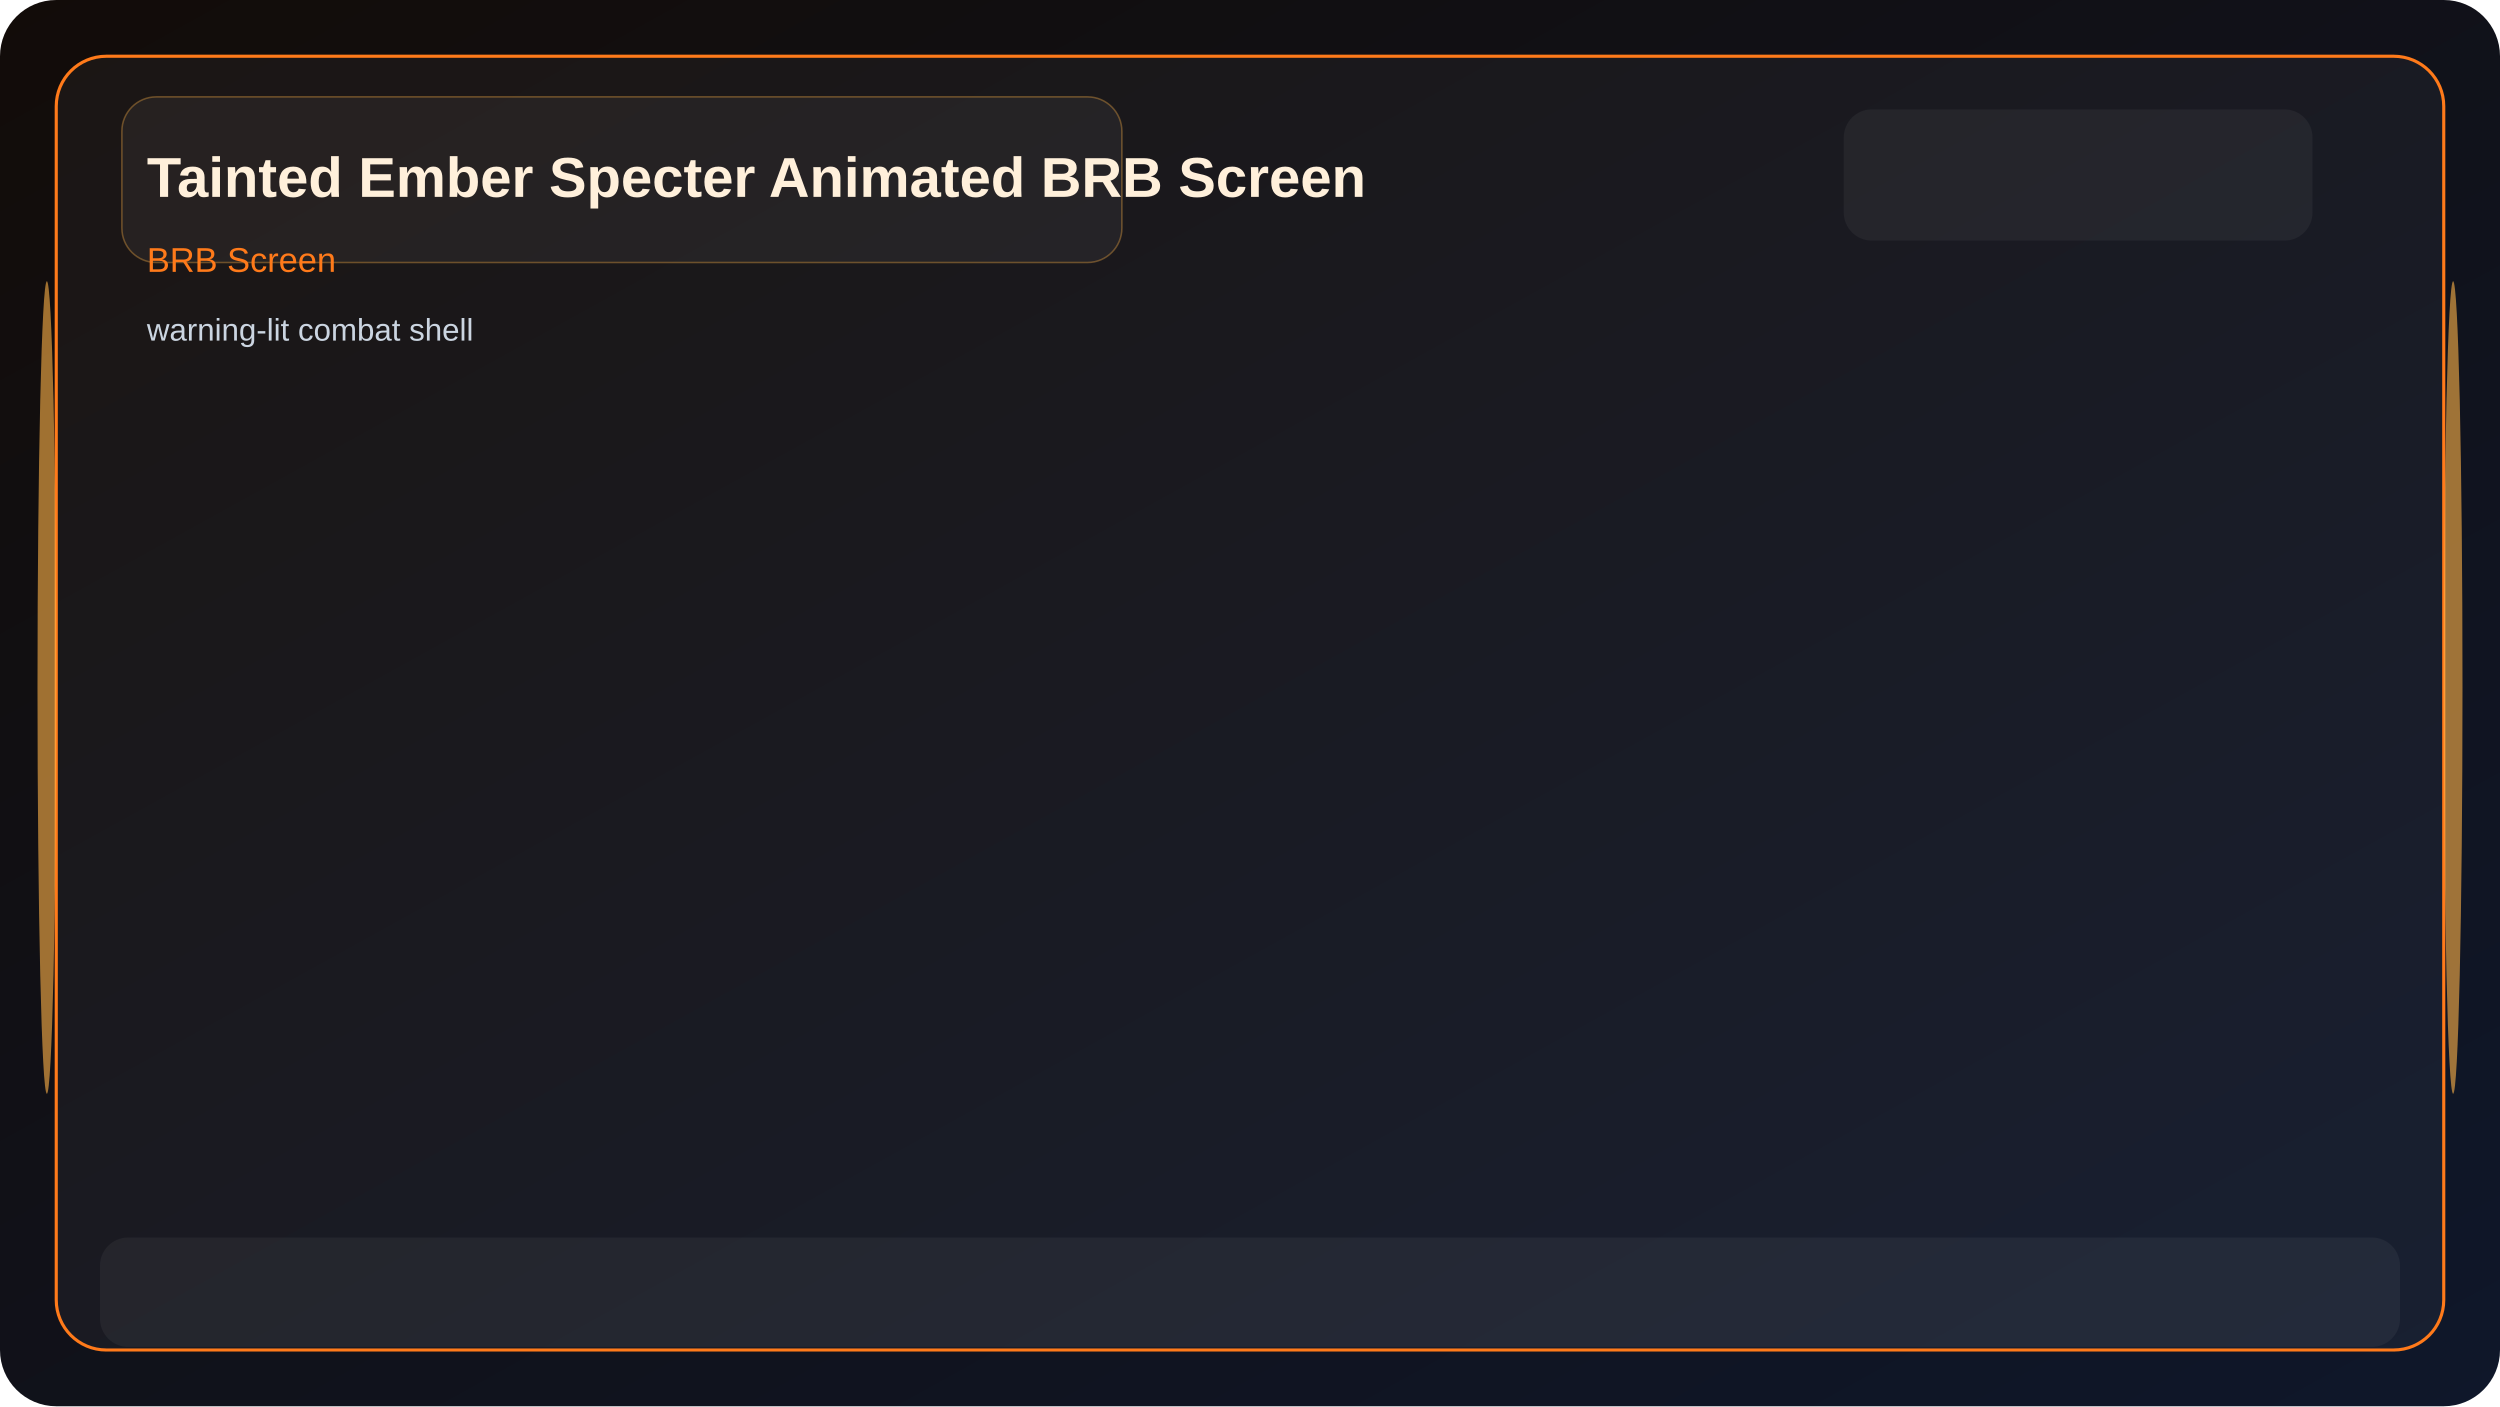
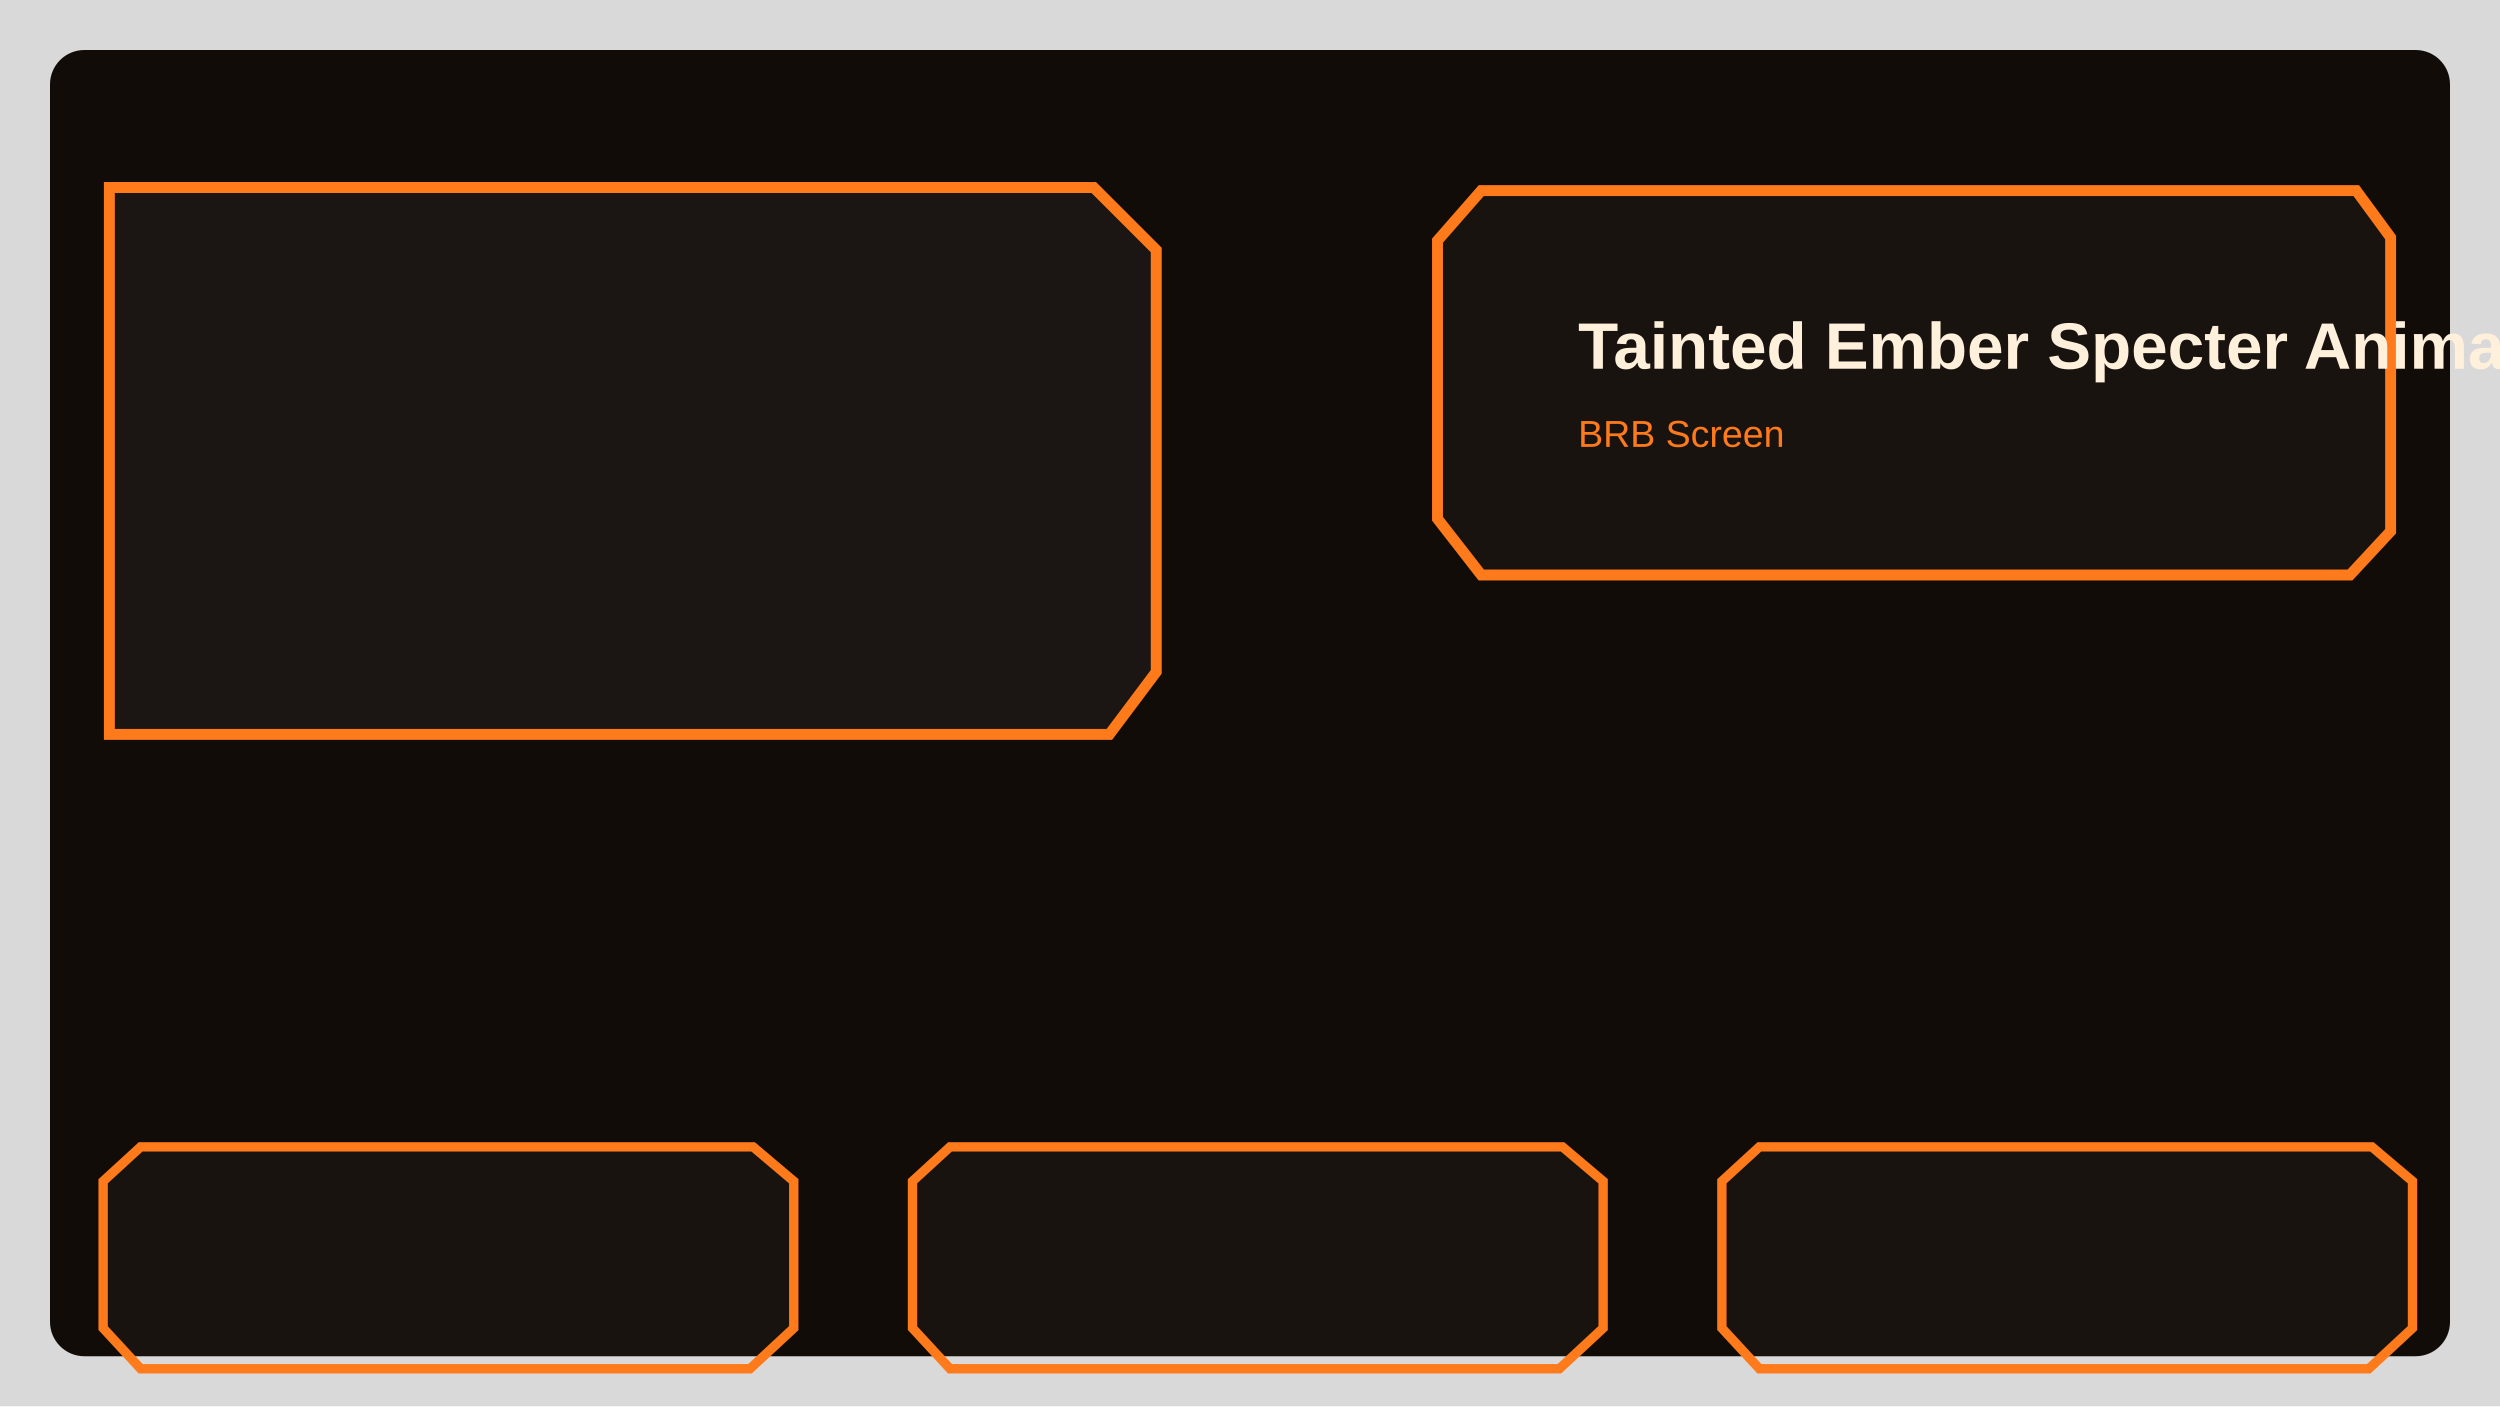
<svg xmlns="http://www.w3.org/2000/svg" width="1600" height="900" viewBox="0 0 1600 900">
-   <defs>
-     <linearGradient id="bg" x1="0" y1="0" x2="1" y2="1">
-       <stop offset="0%" stop-color="#120c09" />
-       <stop offset="100%" stop-color="#0f172a" />
-     </linearGradient>
-   </defs>
-   <rect width="1600" height="900" rx="36" fill="url(#bg)" />
-   <rect x="36" y="36" width="1528" height="828" rx="32" fill="rgba(255,255,255,0.04)" stroke="#ff7a1a" stroke-width="2" />
-   <rect x="78" y="62" width="640" height="106" rx="22" fill="rgba(255,255,255,0.05)" stroke="#ffb347" stroke-opacity="0.35" />
-   <rect x="1180" y="70" width="300" height="84" rx="18" fill="rgba(255,255,255,0.05)" />
-   <rect x="24" y="180" width="12" height="520" rx="999" fill="#ffb347" opacity="0.6" />
-   <rect x="1564" y="180" width="12" height="520" rx="999" fill="#ffb347" opacity="0.6" />
-   <rect x="64" y="792" width="1472" height="70" rx="18" fill="rgba(255,255,255,0.05)" />
-   <text x="94" y="126" fill="#fff0db" font-size="36" font-family="Arial" font-weight="700">Tainted Ember Specter Animated BRB Screen</text>
-   <text x="94" y="174" fill="#ff7a1a" font-size="22" font-family="Arial">BRB Screen</text>
-   <text x="94" y="218" fill="#cbd5e1" font-size="20" font-family="Arial">warning-lit combat shell</text>
+   <rect width="1600" height="900" fill="#d9d9d9" />
+   <rect x="32" y="32" width="1536" height="836" rx="22" fill="#120c09" />
+   <path d="M70 120 L 700 120 L 740 160 L 740 430 L 710 470 L 70 470 L 70 120 Z" fill="rgba(255,255,255,0.04)" stroke="#ff7a1a" stroke-width="7" />
+   <path d="M948 122 L 1508 122 L 1530 152 L 1530 340 L 1504 368 L 948 368 L 920 332 L 920 154 Z" fill="rgba(255,255,255,0.03)" stroke="#ff7a1a" stroke-width="7" />
+   <path d="M90 734 L 482 734 L 508 756 L 508 850 L 480 876 L 90 876 L 66 850 L 66 756 Z" fill="rgba(255,255,255,0.03)" stroke="#ff7a1a" stroke-width="6" />
+   <path d="M608 734 L 1000 734 L 1026 756 L 1026 850 L 998 876 L 608 876 L 584 850 L 584 756 Z" fill="rgba(255,255,255,0.03)" stroke="#ff7a1a" stroke-width="6" />
+   <path d="M1126 734 L 1518 734 L 1544 756 L 1544 850 L 1516 876 L 1126 876 L 1102 850 L 1102 756 Z" fill="rgba(255,255,255,0.03)" stroke="#ff7a1a" stroke-width="6" />
+   <text x="1010" y="236" fill="#fff0db" font-size="42" font-family="Arial" font-weight="700">Tainted Ember Specter Animated BRB Screen</text>
+   <text x="1010" y="286" fill="#ff7a1a" font-size="24" font-family="Arial">BRB Screen</text>
</svg>
